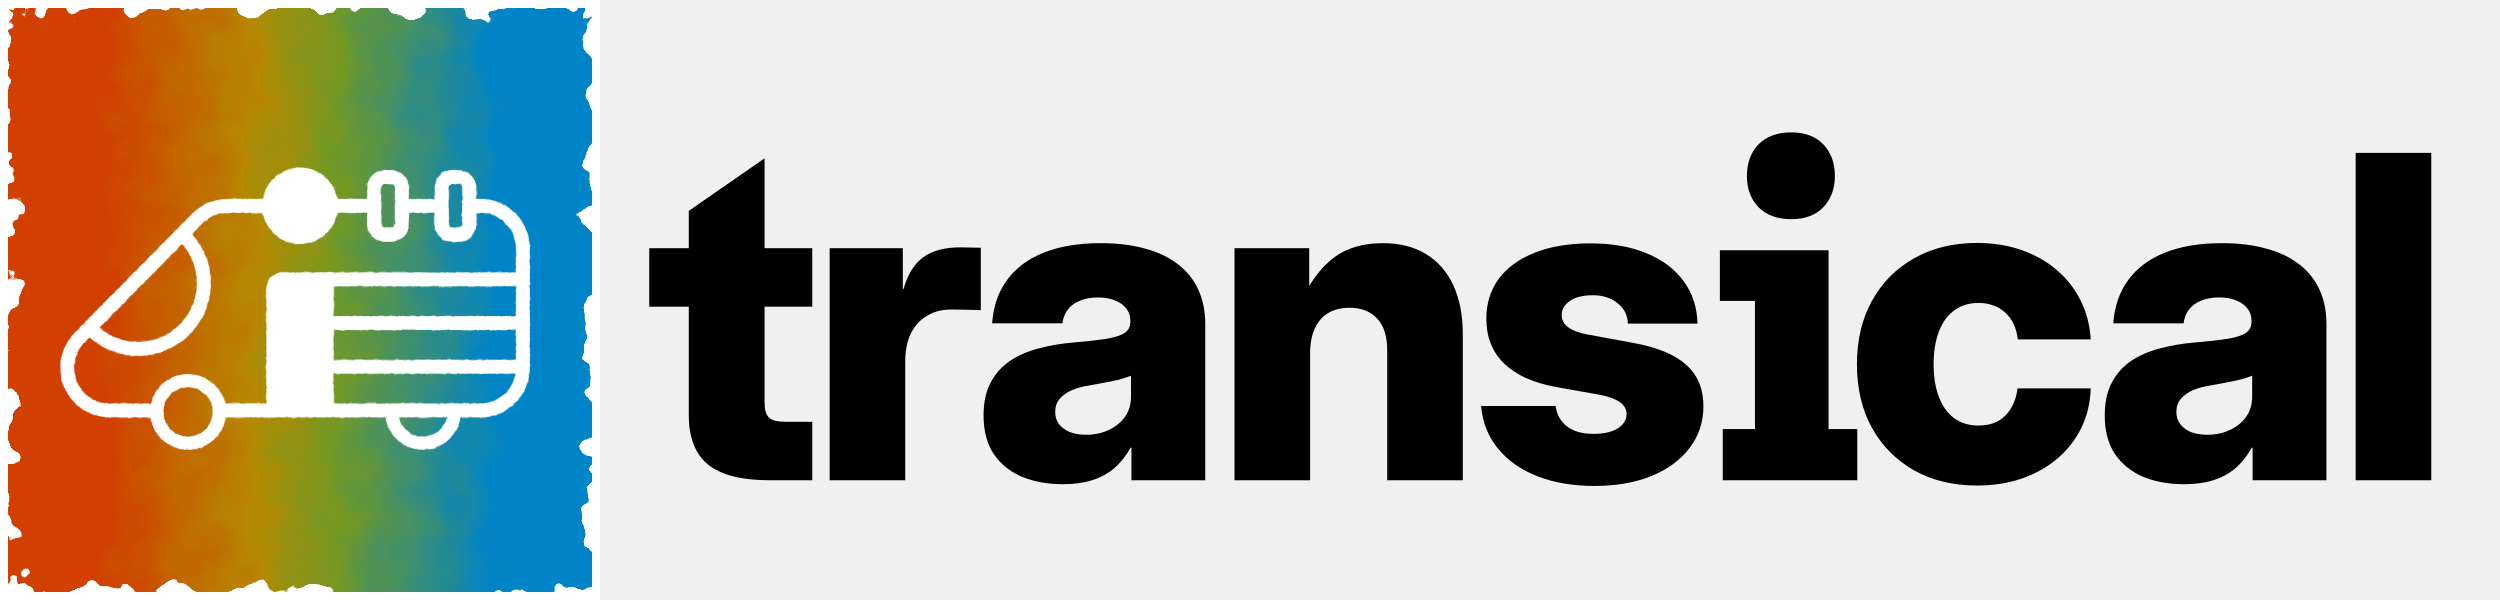
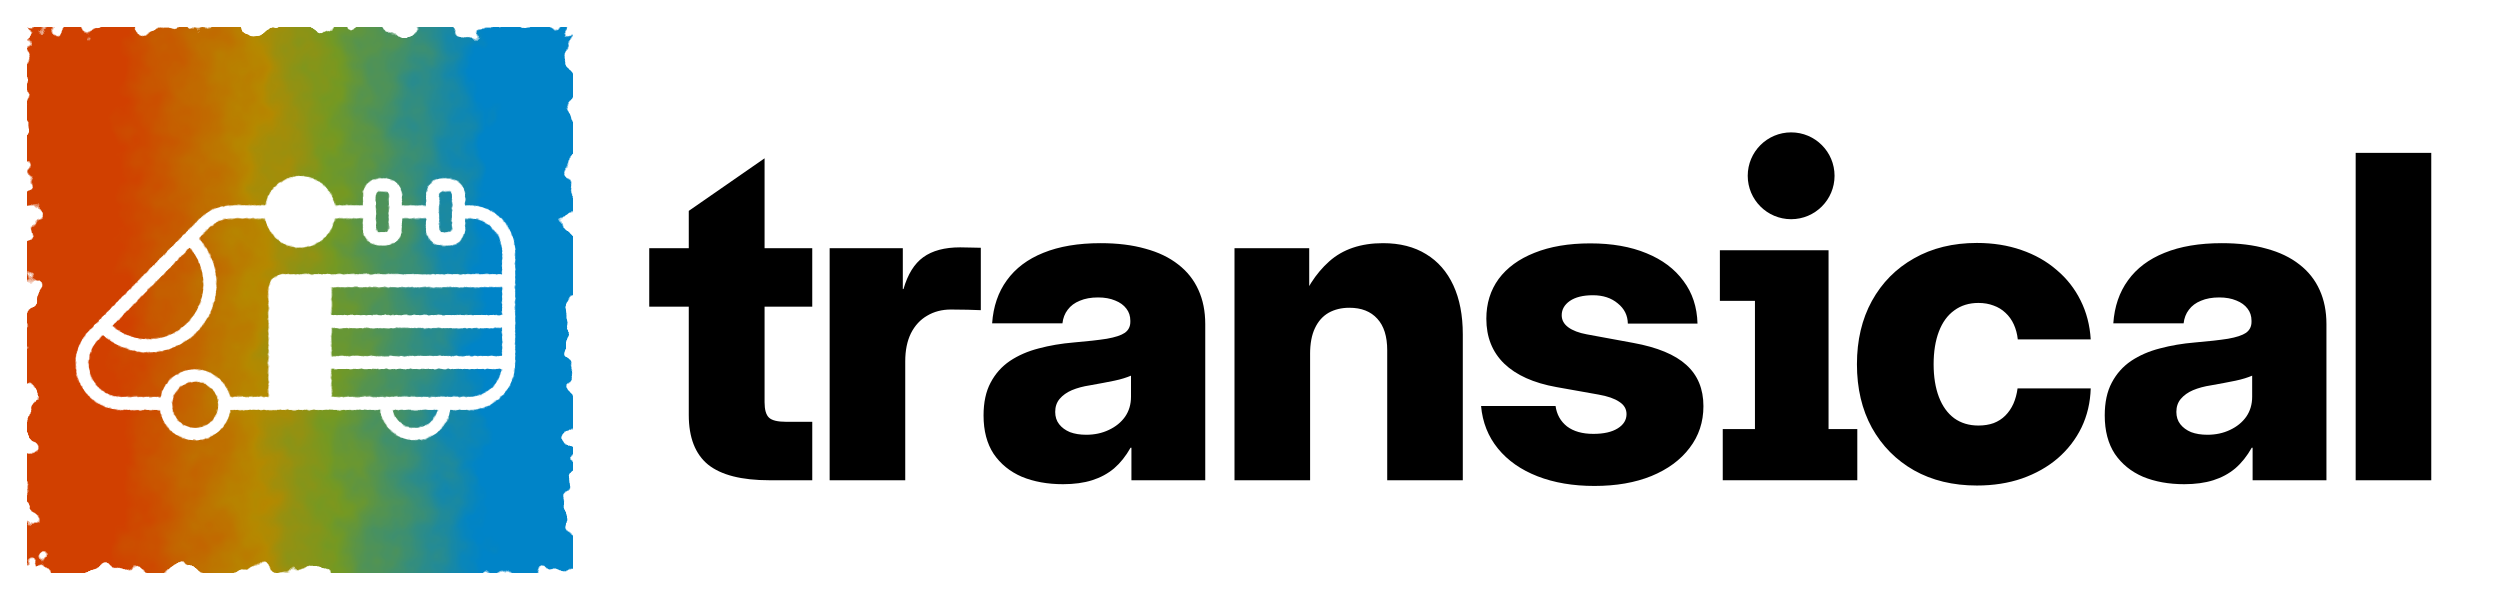
<svg xmlns="http://www.w3.org/2000/svg" xmlns:xlink="http://www.w3.org/1999/xlink" xml:space="preserve" width="200pt" height="64" viewBox="0 0 200 48">
  <defs>
    <linearGradient id="a">
      <stop offset="0" stop-color="#fff" />
    </linearGradient>
    <linearGradient id="b">
      <stop offset=".118" stop-color="#d14000" />
      <stop offset=".417" stop-color="#b58900" />
      <stop offset=".58" stop-color="#749923" />
      <stop offset=".908" stop-color="#0084c8" />
    </linearGradient>
    <linearGradient xlink:href="#a" id="g" x1="223.88" x2="288.12" y1="289.436" y2="289.436" gradientUnits="userSpaceOnUse" />
    <linearGradient xlink:href="#a" id="h" x1="320.021" x2="359.777" y1="160.282" y2="160.282" gradientUnits="userSpaceOnUse" />
    <linearGradient xlink:href="#a" id="i" x1="384.258" x2="424.015" y1="160.282" y2="160.282" gradientUnits="userSpaceOnUse" />
    <linearGradient xlink:href="#a" id="j" x1="275.658" x2="468.377" y1="230.334" y2="230.334" gradientUnits="userSpaceOnUse" />
    <linearGradient xlink:href="#a" id="k" x1="275.658" x2="468.378" y1="313.581" y2="313.581" gradientUnits="userSpaceOnUse" />
    <linearGradient xlink:href="#a" id="l" x1="275.658" x2="468.377" y1="271.957" y2="271.957" gradientUnits="userSpaceOnUse" />
    <linearGradient xlink:href="#a" id="m" x1="219.894" x2="292.106" y1="160.282" y2="160.282" gradientUnits="userSpaceOnUse" />
    <linearGradient xlink:href="#a" id="n" x1="-111.667" x2="197" y1="164.667" y2="164.667" gradientTransform="translate(83.596 164.552)scale(.4205044)" gradientUnits="userSpaceOnUse" />
    <linearGradient xlink:href="#a" id="o" x1="113.228" x2="185.439" y1="356.667" y2="356.667" gradientUnits="userSpaceOnUse" />
    <linearGradient xlink:href="#a" id="p" x1="27.562" x2="475.044" y1="257.744" y2="257.744" gradientUnits="userSpaceOnUse" />
    <linearGradient xlink:href="#a" id="q" x1="113.228" x2="185.439" y1="356.667" y2="356.667" gradientTransform="translate(223.843)" gradientUnits="userSpaceOnUse" />
    <linearGradient xlink:href="#b" id="c" x1="34.228" x2="468.378" y1="245.484" y2="245.484" gradientUnits="userSpaceOnUse" />
    <filter id="e" width="1" height="1" x="0" y="0" color-interpolation-filters="sRGB">
      <feTurbulence baseFrequency="0.03 0.03" numOctaves="3" result="turbulence" seed="48" type="fractalNoise" />
      <feDisplacementMap in="SourceGraphic" in2="turbulence" scale="50" xChannelSelector="R" yChannelSelector="G" />
    </filter>
    <filter id="f" width="1.031" height="1.024" x="-.015" y="0" color-interpolation-filters="sRGB">
      <feTurbulence baseFrequency="0.2 0.2" numOctaves="3" result="turbulence" seed="48" type="fractalNoise" />
      <feDisplacementMap in="SourceGraphic" in2="turbulence" scale="1.732" xChannelSelector="R" yChannelSelector="G" />
    </filter>
  </defs>
-   <g fill="currentColor" stroke-width=".172" aria-label="transical" font-family="Noto Color Emoji" font-size="36" letter-spacing="-1.035" paint-order="fill markers stroke" style="-inkscape-font-specification:&quot;Noto Color Emoji, Normal&quot;">
+   <path fill="#fff" d="M0 0h200v48H0z" paint-order="fill markers stroke" style="font-variation-settings:&quot;opsz&quot;32,&quot;wght&quot;800" />
+   <g stroke-width=".172" aria-label="transical" font-family="Noto Color Emoji" font-size="36" letter-spacing="-1.035" paint-order="fill markers stroke" style="-inkscape-font-specification:&quot;Noto Color Emoji, Normal&quot;">
    <path d="M64.98 19.857v4.676H51.939v-4.676zm-3.814-7.193V32.18q0 .896.352 1.23.351.334 1.371.334h2.092v4.676h-3.428q-3.34 0-4.904-1.248-1.547-1.266-1.547-3.973V16.87Z" font-family="Inter" style="-inkscape-font-specification:&quot;Inter, @opsz=32,wght=800&quot;;font-feature-settings:&quot;ss03&quot;;font-variation-settings:&quot;opsz&quot;32,&quot;wght&quot;800" />
    <path d="M66.372 38.42V19.857h5.853v3.27h.053q.51-1.775 1.582-2.549 1.09-.79 2.953-.79.492 0 .879.017.404 0 .773.017v4.992q-.334-.017-1.037-.035-.685-.017-1.353-.017-1.072 0-1.899.492-.826.475-1.3 1.406-.457.932-.457 2.25v9.51zm18.675.316q-1.863 0-3.304-.597-1.424-.616-2.25-1.828-.809-1.23-.809-3.077 0-1.564.563-2.619.562-1.072 1.547-1.74 1.001-.668 2.302-1.002 1.319-.352 2.795-.475 1.653-.14 2.654-.298 1.002-.176 1.442-.475.44-.316.44-.879v-.088q0-.562-.317-.967-.316-.421-.897-.65-.58-.246-1.37-.246-.844 0-1.46.264-.615.246-.966.72-.352.457-.422 1.09H79.37q.14-2.021 1.177-3.445 1.038-1.442 2.918-2.197 1.899-.774 4.588-.774 2.022 0 3.569.44 1.564.421 2.636 1.265 1.073.826 1.618 2.04.544 1.195.544 2.724V38.42h-5.906v-2.602h-.07q-.563 1.002-1.318 1.653-.756.633-1.758.949t-2.32.316m1.846-3.955q1.002 0 1.81-.386.827-.387 1.301-1.055.475-.686.475-1.6v-1.687q-.246.105-.58.21-.334.106-.756.194-.404.088-.896.176-.493.088-1.055.193-.809.123-1.441.387-.616.264-.985.703-.351.422-.351 1.037 0 .58.316.984.316.405.861.633.563.211 1.301.211m17.914-6.45V38.42H98.76V19.857h5.977v4.975h-.896q.86-2.46 2.496-3.92 1.634-1.459 4.306-1.459 2.022 0 3.446.879 1.423.861 2.18 2.496.755 1.635.755 3.92V38.42h-6.047V28.014q0-1.653-.79-2.514-.792-.879-2.233-.879-.95 0-1.67.404-.703.405-1.09 1.23-.387.81-.387 2.075m22.749 10.546q-2.567 0-4.553-.773-1.987-.774-3.164-2.215-1.178-1.442-1.354-3.41h5.96q.14 1.019.913 1.634.791.598 2.11.598 1.248 0 1.95-.44.704-.439.704-1.142 0-.615-.58-.984-.563-.387-1.67-.58l-3.357-.598q-2.743-.492-4.184-1.881-1.424-1.389-1.424-3.586 0-1.828.984-3.182 1.002-1.353 2.866-2.091 1.88-.756 4.465-.756 2.601 0 4.5.79 1.898.774 2.953 2.216 1.072 1.423 1.125 3.41h-5.573q-.017-.985-.808-1.617-.774-.65-1.987-.65-1.177 0-1.845.456-.65.457-.65 1.143 0 .58.527.967.527.386 1.476.562l3.727.686q2.883.527 4.236 1.757 1.371 1.23 1.371 3.305 0 1.899-1.107 3.34-1.09 1.441-3.059 2.25-1.95.791-4.552.791" font-family="Inter" style="-inkscape-font-specification:&quot;Inter, @opsz=32,wght=800&quot;;font-variation-settings:&quot;opsz&quot;32,&quot;wght&quot;800" />
-     <path d="M137.82 38.42v-4.094h2.576V24.068h-2.806V20.02h8.694v14.306h2.3v4.094zm5.474-20.884q-1.656 0-2.622-.966-.92-.966-.92-2.484 0-1.564.92-2.53.966-.966 2.622-.966t2.576.966.92 2.53q0 1.518-.92 2.484t-2.576.966" font-family="Rokkitt" font-size="46" style="-inkscape-font-specification:&quot;Rokkitt, @wght=725&quot;;font-variation-settings:&quot;wght&quot;725" />
+     <path d="M137.82 38.42v-4.094h2.576V24.068h-2.806V20.02h8.694v14.306h2.3v4.094z" font-family="Rokkitt" font-size="46" style="-inkscape-font-specification:&quot;Rokkitt, @wght=725&quot;;font-variation-settings:&quot;wght&quot;725" />
    <path d="M158.153 38.842q-2.865 0-5.027-1.213-2.162-1.23-3.375-3.41-1.196-2.18-1.196-5.08 0-2.883 1.196-5.063 1.213-2.197 3.375-3.41 2.162-1.23 5.027-1.23 1.934 0 3.55.562 1.636.563 2.83 1.6 1.214 1.02 1.917 2.443.703 1.406.808 3.111h-5.835q-.07-.65-.317-1.195-.246-.545-.668-.932-.404-.386-.95-.58-.544-.21-1.212-.21-1.125 0-1.934.597-.808.58-1.23 1.688-.422 1.107-.422 2.619 0 1.511.422 2.619.422 1.107 1.23 1.705.809.58 1.934.58.668 0 1.213-.193.545-.211.932-.598.404-.404.65-.95.246-.562.334-1.23h5.853q-.052 1.705-.738 3.13-.685 1.405-1.898 2.46-1.213 1.037-2.865 1.617-1.635.563-3.604.563m16.589-.106q-1.863 0-3.305-.597-1.424-.616-2.25-1.828-.808-1.23-.808-3.077 0-1.564.562-2.619.563-1.072 1.547-1.74 1.002-.668 2.303-1.002 1.318-.352 2.795-.475 1.652-.14 2.654-.298 1.002-.176 1.441-.475.44-.316.44-.879v-.088q0-.562-.317-.967-.316-.421-.896-.65-.58-.246-1.371-.246-.844 0-1.46.264-.614.246-.966.72-.352.457-.422 1.09h-5.625q.14-2.021 1.178-3.445 1.037-1.442 2.918-2.197 1.898-.774 4.588-.774 2.021 0 3.568.44 1.565.421 2.637 1.265 1.072.826 1.617 2.04.545 1.195.545 2.724V38.42h-5.906v-2.602h-.07q-.563 1.002-1.319 1.653-.756.633-1.758.949t-2.32.316m1.846-3.955q1.001 0 1.81-.386.826-.387 1.3-1.055.475-.686.475-1.6v-1.687q-.246.105-.58.21-.334.106-.755.194-.405.088-.897.176t-1.055.193q-.808.123-1.441.387-.615.264-.984.703-.352.422-.352 1.037 0 .58.316.984.317.405.862.633.562.211 1.3.211m17.914-22.552v26.19h-6.047V12.23Z" font-family="Inter" style="-inkscape-font-specification:&quot;Inter, @opsz=32,wght=800&quot;;font-variation-settings:&quot;opsz&quot;32,&quot;wght&quot;800" />
+     <circle cx="143.291" cy="14.063" r="3.473" style="font-variation-settings:&quot;opsz&quot;32,&quot;wght&quot;800" />
  </g>
-   <path fill="#fff" d="M0 0h48v48H0Z" paint-order="fill markers stroke" />
-   <path fill="url(#c)" d="M0 0h512v512H0Z" filter="url(#e)" transform="translate(.719 .719)scale(.0909425)" />
-   <g filter="url(#f)" transform="translate(2.51 3.013)scale(.08394693)">
+   <path fill="#fff" d="M1.532 1.532h44.936v44.936H1.532Z" paint-order="fill markers stroke" />
+   <path fill="url(#c)" d="M0 0h512v512H0Z" filter="url(#e)" transform="translate(2.204 2.204)scale(.0851387)" />
+   <g filter="url(#f)" transform="translate(3.881 4.353)scale(.07858957)">
    <path fill="url(#g)" d="M238.936 223.667h49.184v131.538h-64.24V239.082a15.056 15.415 0 0 1 15.056-15.415" />
    <path fill="none" stroke="url(#h)" stroke-width="13.333" d="M336.725 132.871h6.348c5.56 0 10.037 4.528 10.037 10.153v34.517c0 5.624-4.476 10.152-10.037 10.152h-6.348c-5.561 0-10.038-4.528-10.038-10.152v-34.517c0-5.625 4.477-10.153 10.038-10.153z" />
    <path fill="none" stroke="url(#i)" stroke-width="13.333" d="M400.963 132.871h6.348c5.56 0 10.037 4.528 10.037 10.153v34.517c0 5.624-4.477 10.152-10.037 10.152h-6.348c-5.561 0-10.038-4.528-10.038-10.152v-34.517c0-5.625 4.477-10.153 10.038-10.153z" />
    <path fill="none" stroke="url(#j)" stroke-width="13.333" d="M275.658 230.334h192.72" />
    <path fill="none" stroke="url(#k)" stroke-width="13.333" d="M275.658 313.581h192.72" />
    <path fill="none" stroke="url(#l)" stroke-width="13.333" d="M275.658 271.957h192.72" />
    <ellipse cx="256" cy="160.282" fill="url(#m)" rx="36.106" ry="36.518" />
    <path fill="none" stroke="url(#n)" stroke-width="13.333" d="m143.592 187.162-88.207 89.215a62.8 62.8 0 0 0 46.152 20.213 62.795 62.795 0 0 0 62.797-62.795 62.8 62.8 0 0 0-20.742-46.633z" paint-order="fill markers stroke" />
    <circle cx="149.333" cy="356.667" r="29.772" fill="none" stroke="url(#o)" stroke-width="12.667" paint-order="fill markers stroke" />
    <path fill="none" stroke="url(#p)" stroke-width="13.333" d="M179.07 355.205h249.159a40.15 40.609 0 0 0 40.149-40.608V200.89a40.15 40.609 0 0 0-40.15-40.608h-10.88v17.26c0 5.624-4.476 10.151-10.036 10.151h-6.35c-5.56 0-10.036-4.527-10.036-10.15v-17.26H353.11v17.26c0 5.623-4.476 10.15-10.036 10.15h-6.35c-5.56 0-10.036-4.527-10.036-10.15v-17.26H186.8a40.15 40.609 0 0 0-28.392 11.893L45.988 285.88a40.15 40.609 0 0 0 28.39 69.325h45.219" />
    <path fill="none" stroke="url(#q)" stroke-width="12.667" d="M402.913 355.205a30 30 0 0 1 .035 1.462 29.77 29.77 0 0 1-29.772 29.772 29.77 29.77 0 0 1-29.772-29.772 30 30 0 0 1 .036-1.462" paint-order="fill markers stroke" />
  </g>
</svg>
